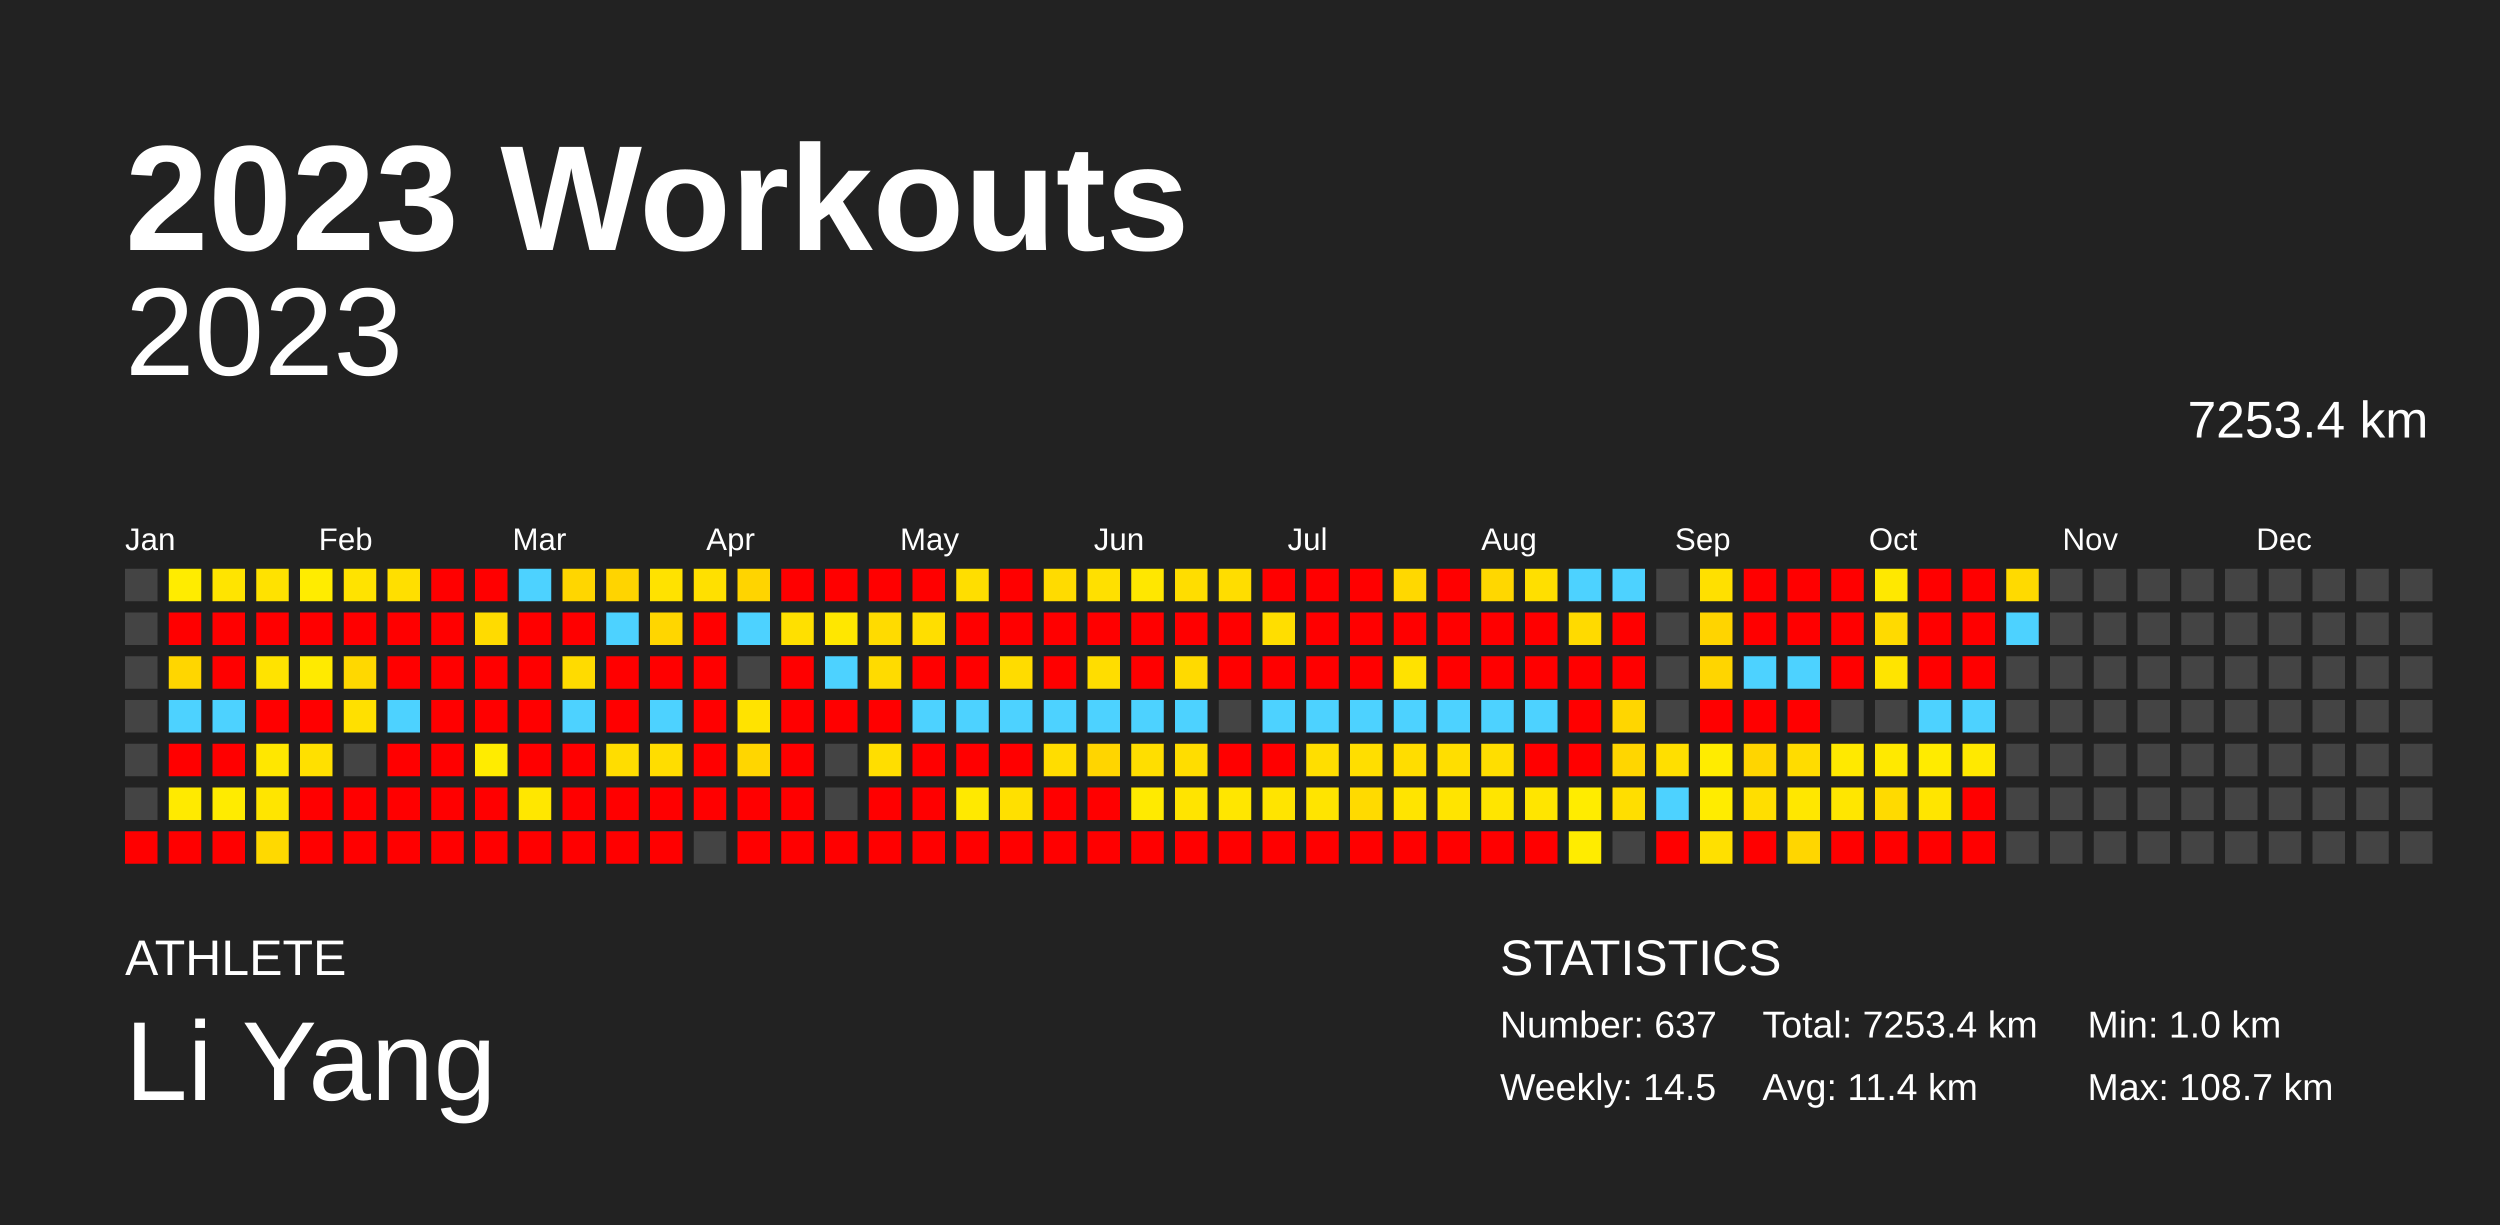
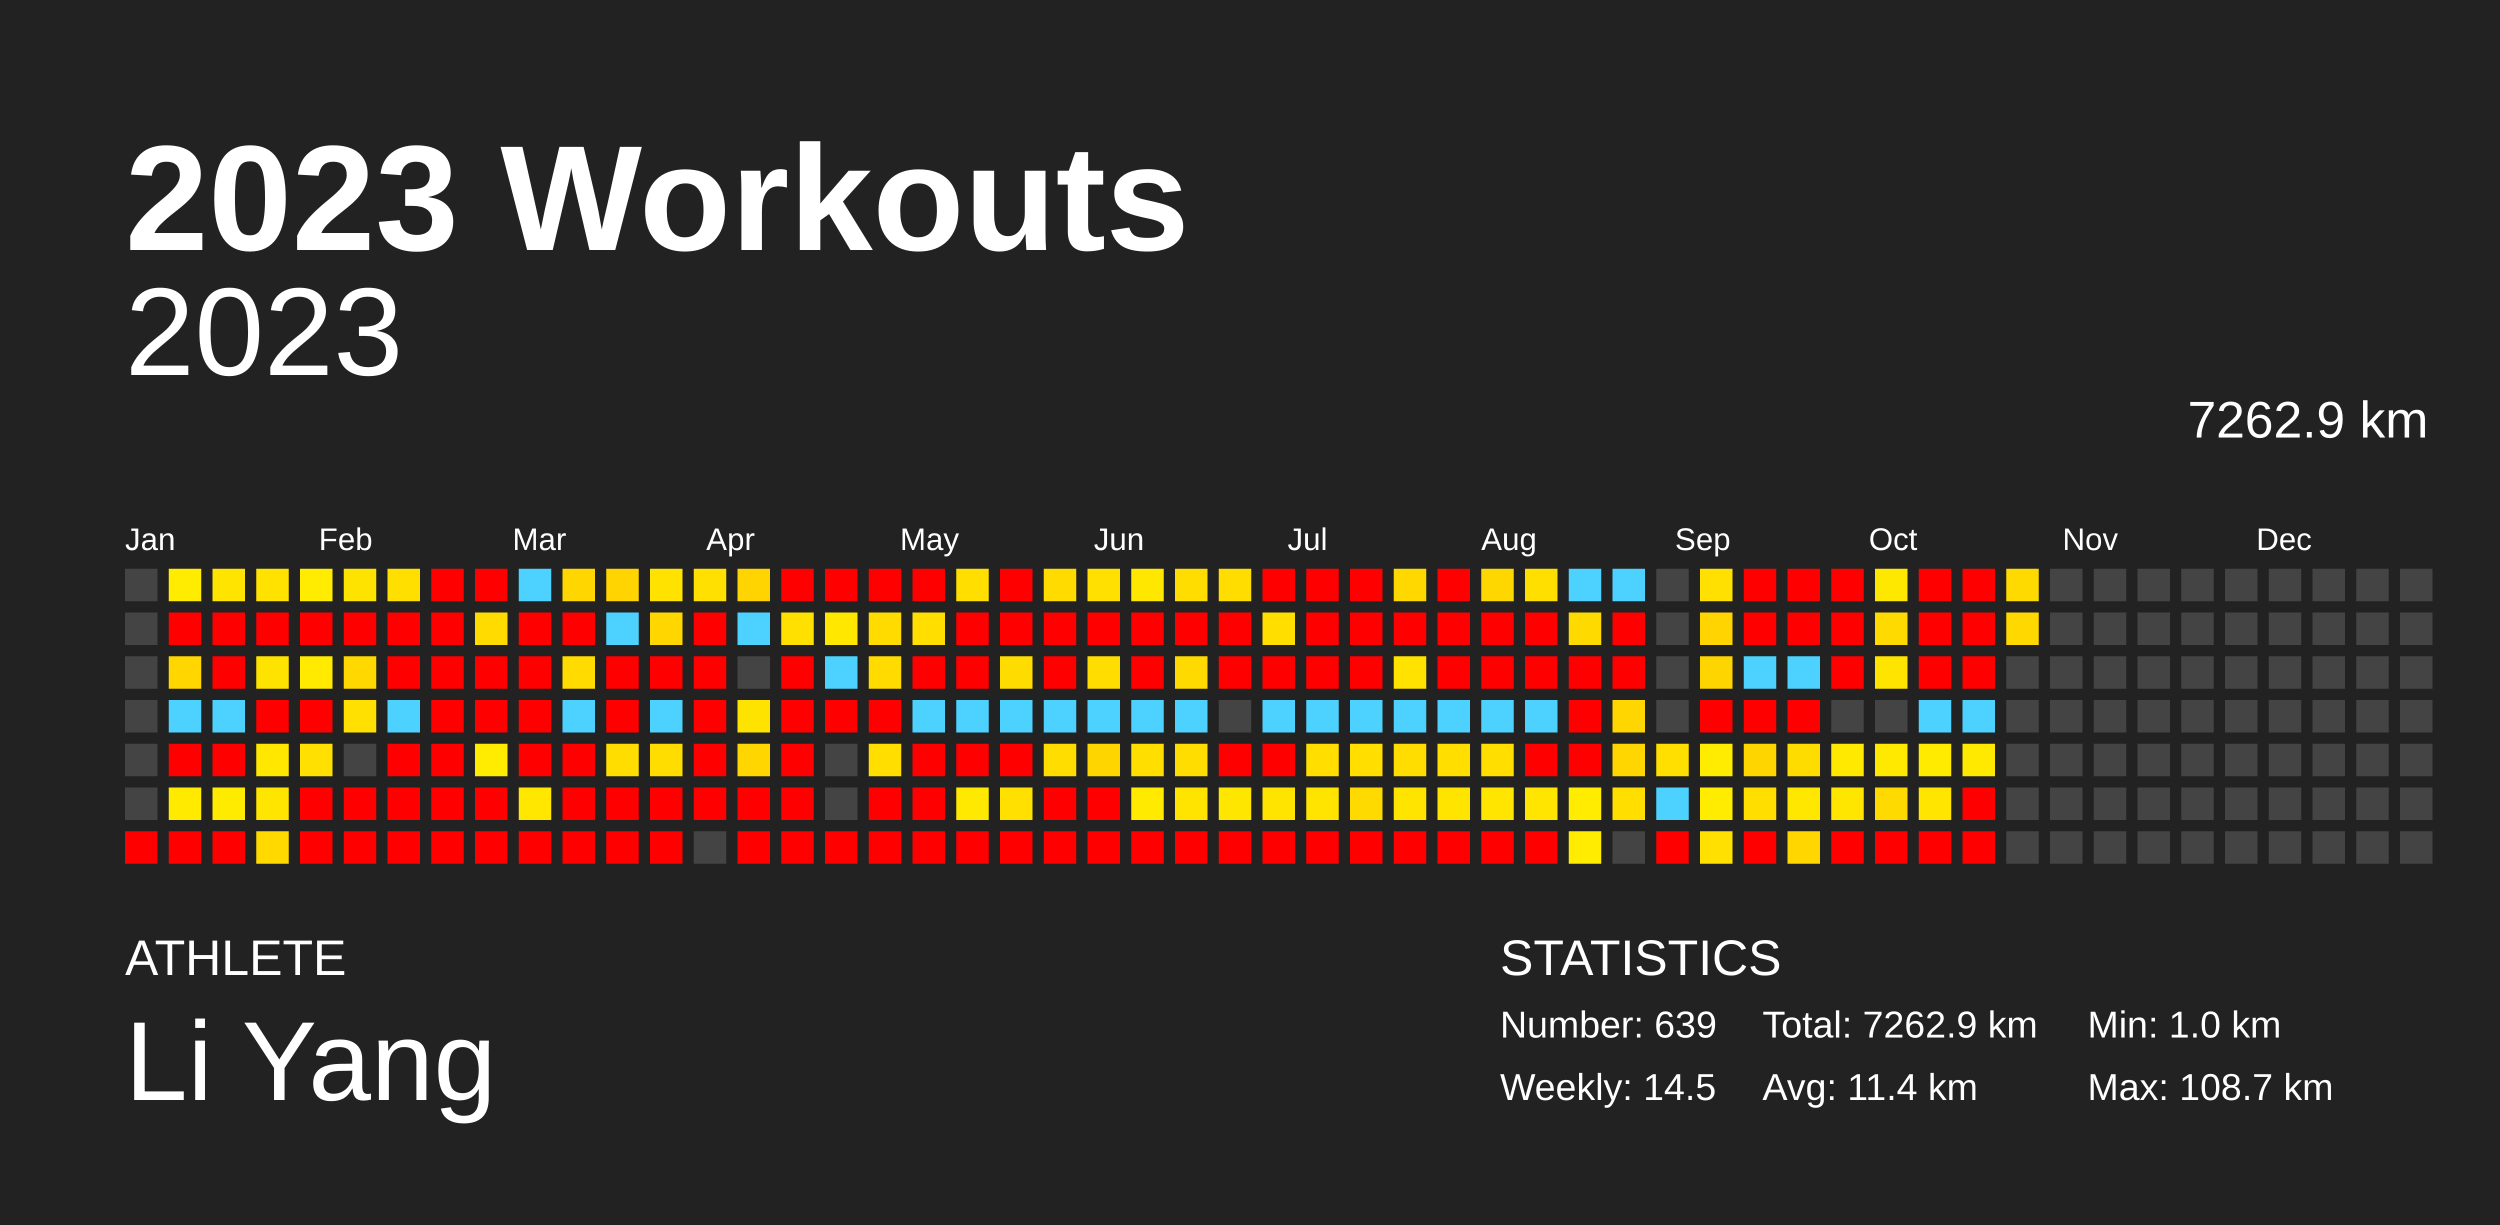
<svg xmlns="http://www.w3.org/2000/svg" baseProfile="full" height="98mm" version="1.1" viewBox="0,0,200,98" width="200mm">
  <defs />
  <rect fill="#222222" height="98" width="200" x="0" y="0" />
  <text fill="#FFFFFF" style="font-size:12px; font-family:Arial; font-weight:bold;" x="10" y="20">2023 Workouts</text>
  <text fill="#FFFFFF" style="font-size:4px; font-family:Arial" x="10" y="78">ATHLETE</text>
  <text fill="#FFFFFF" style="font-size:9px; font-family:Arial" x="10" y="88">Li Yang</text>
  <text fill="#FFFFFF" style="font-size:4px; font-family:Arial" x="120" y="78">STATISTICS</text>
-   <text fill="#FFFFFF" style="font-size:3px; font-family:Arial" x="120" y="83">Number: 637</text>
+   <text fill="#FFFFFF" style="font-size:3px; font-family:Arial" x="120" y="83">Number: 639</text>
  <text fill="#FFFFFF" style="font-size:3px; font-family:Arial" x="120" y="88">Weekly: 14.5</text>
-   <text fill="#FFFFFF" style="font-size:3px; font-family:Arial" x="141" y="83">Total: 7253.4 km</text>
+   <text fill="#FFFFFF" style="font-size:3px; font-family:Arial" x="141" y="83">Total: 7262.9 km</text>
  <text fill="#FFFFFF" style="font-size:3px; font-family:Arial" x="141" y="88">Avg: 11.4 km</text>
  <text fill="#FFFFFF" style="font-size:3px; font-family:Arial" x="167" y="83">Min: 1.0 km</text>
  <text fill="#FFFFFF" style="font-size:3px; font-family:Arial" x="167" y="88">Max: 108.7 km</text>
  <text alignment-baseline="hanging" fill="#FFFFFF" style="font-size:10.0px; font-family:Arial;" x="10" y="30">2023</text>
-   <text alignment-baseline="hanging" fill="#FFFFFF" style="font-size:4.125px; font-family:Arial;" x="175" y="35">7253.4 km</text>
+   <text alignment-baseline="hanging" fill="#FFFFFF" style="font-size:4.125px; font-family:Arial;" x="175" y="35">7262.9 km</text>
  <text fill="#FFFFFF" style="font-size:2.5px; font-family:Arial" x="10.0" y="44">Jan</text>
  <text fill="#FFFFFF" style="font-size:2.5px; font-family:Arial" x="25.5" y="44">Feb</text>
  <text fill="#FFFFFF" style="font-size:2.5px; font-family:Arial" x="41.0" y="44">Mar</text>
  <text fill="#FFFFFF" style="font-size:2.5px; font-family:Arial" x="56.5" y="44">Apr</text>
  <text fill="#FFFFFF" style="font-size:2.5px; font-family:Arial" x="72.0" y="44">May</text>
  <text fill="#FFFFFF" style="font-size:2.5px; font-family:Arial" x="87.5" y="44">Jun</text>
  <text fill="#FFFFFF" style="font-size:2.5px; font-family:Arial" x="103.0" y="44">Jul</text>
  <text fill="#FFFFFF" style="font-size:2.5px; font-family:Arial" x="118.5" y="44">Aug</text>
  <text fill="#FFFFFF" style="font-size:2.5px; font-family:Arial" x="134.0" y="44">Sep</text>
  <text fill="#FFFFFF" style="font-size:2.5px; font-family:Arial" x="149.5" y="44">Oct</text>
  <text fill="#FFFFFF" style="font-size:2.5px; font-family:Arial" x="165.0" y="44">Nov</text>
  <text fill="#FFFFFF" style="font-size:2.5px; font-family:Arial" x="180.5" y="44">Dec</text>
  <rect fill="#444444" height="2.6" width="2.6" x="10.0" y="45.5" />
  <rect fill="#444444" height="2.6" width="2.6" x="10.0" y="49.0" />
  <rect fill="#444444" height="2.6" width="2.6" x="10.0" y="52.5" />
  <rect fill="#444444" height="2.6" width="2.6" x="10.0" y="56.0" />
  <rect fill="#444444" height="2.6" width="2.6" x="10.0" y="59.5" />
  <rect fill="#444444" height="2.6" width="2.6" x="10.0" y="63.0" />
  <rect fill="red" height="2.6" width="2.6" x="10.0" y="66.5" />
  <rect fill="#ffec00" height="2.6" width="2.6" x="13.5" y="45.5" />
  <rect fill="red" height="2.6" width="2.6" x="13.5" y="49.0" />
  <rect fill="#ffd600" height="2.6" width="2.6" x="13.5" y="52.5" />
  <rect fill="#4dd2ff" height="2.6" width="2.6" x="13.5" y="56.0" />
  <rect fill="red" height="2.6" width="2.6" x="13.5" y="59.5" />
  <rect fill="#ffea00" height="2.6" width="2.6" x="13.5" y="63.0" />
  <rect fill="red" height="2.6" width="2.6" x="13.5" y="66.5" />
  <rect fill="#ffe400" height="2.6" width="2.6" x="17.0" y="45.5" />
  <rect fill="red" height="2.6" width="2.6" x="17.0" y="49.0" />
  <rect fill="red" height="2.6" width="2.6" x="17.0" y="52.5" />
  <rect fill="#4dd2ff" height="2.6" width="2.6" x="17.0" y="56.0" />
  <rect fill="red" height="2.6" width="2.6" x="17.0" y="59.5" />
  <rect fill="#ffeb00" height="2.6" width="2.6" x="17.0" y="63.0" />
  <rect fill="red" height="2.6" width="2.6" x="17.0" y="66.5" />
  <rect fill="#ffe200" height="2.6" width="2.6" x="20.5" y="45.5" />
  <rect fill="red" height="2.6" width="2.6" x="20.5" y="49.0" />
  <rect fill="#ffe300" height="2.6" width="2.6" x="20.5" y="52.5" />
  <rect fill="red" height="2.6" width="2.6" x="20.5" y="56.0" />
  <rect fill="#ffe700" height="2.6" width="2.6" x="20.5" y="59.5" />
  <rect fill="#ffe500" height="2.6" width="2.6" x="20.5" y="63.0" />
  <rect fill="#ffd900" height="2.6" width="2.6" x="20.5" y="66.5" />
  <rect fill="#ffec00" height="2.6" width="2.6" x="24.0" y="45.5" />
  <rect fill="red" height="2.6" width="2.6" x="24.0" y="49.0" />
  <rect fill="#ffea00" height="2.6" width="2.6" x="24.0" y="52.5" />
  <rect fill="red" height="2.6" width="2.6" x="24.0" y="56.0" />
  <rect fill="#ffe000" height="2.6" width="2.6" x="24.0" y="59.5" />
  <rect fill="red" height="2.6" width="2.6" x="24.0" y="63.0" />
  <rect fill="red" height="2.6" width="2.6" x="24.0" y="66.5" />
  <rect fill="#ffe300" height="2.6" width="2.6" x="27.5" y="45.5" />
  <rect fill="red" height="2.6" width="2.6" x="27.5" y="49.0" />
  <rect fill="#ffd800" height="2.6" width="2.6" x="27.5" y="52.5" />
  <rect fill="#ffe000" height="2.6" width="2.6" x="27.5" y="56.0" />
  <rect fill="#444444" height="2.6" width="2.6" x="27.5" y="59.5" />
  <rect fill="red" height="2.6" width="2.6" x="27.5" y="63.0" />
  <rect fill="red" height="2.6" width="2.6" x="27.5" y="66.5" />
  <rect fill="#ffdf00" height="2.6" width="2.6" x="31.0" y="45.5" />
  <rect fill="red" height="2.6" width="2.6" x="31.0" y="49.0" />
  <rect fill="red" height="2.6" width="2.6" x="31.0" y="52.5" />
  <rect fill="#4dd2ff" height="2.6" width="2.6" x="31.0" y="56.0" />
  <rect fill="red" height="2.6" width="2.6" x="31.0" y="59.5" />
  <rect fill="red" height="2.6" width="2.6" x="31.0" y="63.0" />
  <rect fill="red" height="2.6" width="2.6" x="31.0" y="66.5" />
  <rect fill="red" height="2.6" width="2.6" x="34.5" y="45.5" />
  <rect fill="red" height="2.6" width="2.6" x="34.5" y="49.0" />
  <rect fill="red" height="2.6" width="2.6" x="34.5" y="52.5" />
  <rect fill="red" height="2.6" width="2.6" x="34.5" y="56.0" />
  <rect fill="red" height="2.6" width="2.6" x="34.5" y="59.5" />
  <rect fill="red" height="2.6" width="2.6" x="34.5" y="63.0" />
  <rect fill="red" height="2.6" width="2.6" x="34.5" y="66.5" />
  <rect fill="red" height="2.6" width="2.6" x="38.0" y="45.5" />
  <rect fill="#ffdb00" height="2.6" width="2.6" x="38.0" y="49.0" />
  <rect fill="red" height="2.6" width="2.6" x="38.0" y="52.5" />
  <rect fill="red" height="2.6" width="2.6" x="38.0" y="56.0" />
  <rect fill="#ffec00" height="2.6" width="2.6" x="38.0" y="59.5" />
  <rect fill="red" height="2.6" width="2.6" x="38.0" y="63.0" />
  <rect fill="red" height="2.6" width="2.6" x="38.0" y="66.5" />
  <rect fill="#4dd2ff" height="2.6" width="2.6" x="41.5" y="45.5" />
  <rect fill="red" height="2.6" width="2.6" x="41.5" y="49.0" />
  <rect fill="red" height="2.6" width="2.6" x="41.5" y="52.5" />
  <rect fill="red" height="2.6" width="2.6" x="41.5" y="56.0" />
  <rect fill="red" height="2.6" width="2.6" x="41.5" y="59.5" />
  <rect fill="#ffe700" height="2.6" width="2.6" x="41.5" y="63.0" />
  <rect fill="red" height="2.6" width="2.6" x="41.5" y="66.5" />
  <rect fill="#ffd600" height="2.6" width="2.6" x="45.0" y="45.5" />
  <rect fill="red" height="2.6" width="2.6" x="45.0" y="49.0" />
  <rect fill="#ffdb00" height="2.6" width="2.6" x="45.0" y="52.5" />
  <rect fill="#4dd2ff" height="2.6" width="2.6" x="45.0" y="56.0" />
  <rect fill="red" height="2.6" width="2.6" x="45.0" y="59.5" />
  <rect fill="red" height="2.6" width="2.6" x="45.0" y="63.0" />
  <rect fill="red" height="2.6" width="2.6" x="45.0" y="66.5" />
  <rect fill="#ffd400" height="2.6" width="2.6" x="48.5" y="45.5" />
  <rect fill="#4dd2ff" height="2.6" width="2.6" x="48.5" y="49.0" />
  <rect fill="red" height="2.6" width="2.6" x="48.5" y="52.5" />
  <rect fill="red" height="2.6" width="2.6" x="48.5" y="56.0" />
  <rect fill="#ffdd00" height="2.6" width="2.6" x="48.5" y="59.5" />
  <rect fill="red" height="2.6" width="2.6" x="48.5" y="63.0" />
  <rect fill="red" height="2.6" width="2.6" x="48.5" y="66.5" />
  <rect fill="#ffe200" height="2.6" width="2.6" x="52.0" y="45.5" />
  <rect fill="#ffd600" height="2.6" width="2.6" x="52.0" y="49.0" />
  <rect fill="red" height="2.6" width="2.6" x="52.0" y="52.5" />
  <rect fill="#4dd2ff" height="2.6" width="2.6" x="52.0" y="56.0" />
  <rect fill="#ffdd00" height="2.6" width="2.6" x="52.0" y="59.5" />
  <rect fill="red" height="2.6" width="2.6" x="52.0" y="63.0" />
  <rect fill="red" height="2.6" width="2.6" x="52.0" y="66.5" />
  <rect fill="#ffe000" height="2.6" width="2.6" x="55.5" y="45.5" />
  <rect fill="red" height="2.6" width="2.6" x="55.5" y="49.0" />
  <rect fill="red" height="2.6" width="2.6" x="55.5" y="52.5" />
  <rect fill="red" height="2.6" width="2.6" x="55.5" y="56.0" />
  <rect fill="red" height="2.6" width="2.6" x="55.5" y="59.5" />
  <rect fill="red" height="2.6" width="2.6" x="55.5" y="63.0" />
  <rect fill="#444444" height="2.6" width="2.6" x="55.5" y="66.5" />
  <rect fill="#ffd400" height="2.6" width="2.6" x="59.0" y="45.5" />
  <rect fill="#4dd2ff" height="2.6" width="2.6" x="59.0" y="49.0" />
  <rect fill="#444444" height="2.6" width="2.6" x="59.0" y="52.5" />
  <rect fill="#ffe300" height="2.6" width="2.6" x="59.0" y="56.0" />
  <rect fill="#ffd600" height="2.6" width="2.6" x="59.0" y="59.5" />
  <rect fill="red" height="2.6" width="2.6" x="59.0" y="63.0" />
  <rect fill="red" height="2.6" width="2.6" x="59.0" y="66.5" />
  <rect fill="red" height="2.6" width="2.6" x="62.5" y="45.5" />
  <rect fill="#ffe000" height="2.6" width="2.6" x="62.5" y="49.0" />
  <rect fill="red" height="2.6" width="2.6" x="62.5" y="52.5" />
  <rect fill="red" height="2.6" width="2.6" x="62.5" y="56.0" />
  <rect fill="red" height="2.6" width="2.6" x="62.5" y="59.5" />
  <rect fill="red" height="2.6" width="2.6" x="62.5" y="63.0" />
  <rect fill="red" height="2.6" width="2.6" x="62.5" y="66.5" />
  <rect fill="red" height="2.6" width="2.6" x="66.0" y="45.5" />
  <rect fill="#ffe700" height="2.6" width="2.6" x="66.0" y="49.0" />
  <rect fill="#4dd2ff" height="2.6" width="2.6" x="66.0" y="52.5" />
  <rect fill="red" height="2.6" width="2.6" x="66.0" y="56.0" />
  <rect fill="#444444" height="2.6" width="2.6" x="66.0" y="59.5" />
  <rect fill="#444444" height="2.6" width="2.6" x="66.0" y="63.0" />
  <rect fill="red" height="2.6" width="2.6" x="66.0" y="66.5" />
  <rect fill="red" height="2.6" width="2.6" x="69.5" y="45.5" />
  <rect fill="#ffdb00" height="2.6" width="2.6" x="69.5" y="49.0" />
  <rect fill="#ffdb00" height="2.6" width="2.6" x="69.5" y="52.5" />
  <rect fill="red" height="2.6" width="2.6" x="69.5" y="56.0" />
  <rect fill="#ffde00" height="2.6" width="2.6" x="69.5" y="59.5" />
  <rect fill="red" height="2.6" width="2.6" x="69.5" y="63.0" />
  <rect fill="red" height="2.6" width="2.6" x="69.5" y="66.5" />
  <rect fill="red" height="2.6" width="2.6" x="73.0" y="45.5" />
  <rect fill="#ffde00" height="2.6" width="2.6" x="73.0" y="49.0" />
  <rect fill="red" height="2.6" width="2.6" x="73.0" y="52.5" />
  <rect fill="#4dd2ff" height="2.6" width="2.6" x="73.0" y="56.0" />
  <rect fill="red" height="2.6" width="2.6" x="73.0" y="59.5" />
  <rect fill="red" height="2.6" width="2.6" x="73.0" y="63.0" />
  <rect fill="red" height="2.6" width="2.6" x="73.0" y="66.5" />
  <rect fill="#ffde00" height="2.6" width="2.6" x="76.5" y="45.5" />
  <rect fill="red" height="2.6" width="2.6" x="76.5" y="49.0" />
  <rect fill="red" height="2.6" width="2.6" x="76.5" y="52.5" />
  <rect fill="#4dd2ff" height="2.6" width="2.6" x="76.5" y="56.0" />
  <rect fill="red" height="2.6" width="2.6" x="76.5" y="59.5" />
  <rect fill="#ffe900" height="2.6" width="2.6" x="76.5" y="63.0" />
  <rect fill="red" height="2.6" width="2.6" x="76.5" y="66.5" />
  <rect fill="red" height="2.6" width="2.6" x="80.0" y="45.5" />
  <rect fill="red" height="2.6" width="2.6" x="80.0" y="49.0" />
  <rect fill="#ffdc00" height="2.6" width="2.6" x="80.0" y="52.5" />
  <rect fill="#4dd2ff" height="2.6" width="2.6" x="80.0" y="56.0" />
  <rect fill="red" height="2.6" width="2.6" x="80.0" y="59.5" />
  <rect fill="#ffe000" height="2.6" width="2.6" x="80.0" y="63.0" />
  <rect fill="red" height="2.6" width="2.6" x="80.0" y="66.5" />
  <rect fill="#ffdb00" height="2.6" width="2.6" x="83.5" y="45.5" />
  <rect fill="red" height="2.6" width="2.6" x="83.5" y="49.0" />
  <rect fill="red" height="2.6" width="2.6" x="83.5" y="52.5" />
  <rect fill="#4dd2ff" height="2.6" width="2.6" x="83.5" y="56.0" />
  <rect fill="#ffdd00" height="2.6" width="2.6" x="83.5" y="59.5" />
  <rect fill="red" height="2.6" width="2.6" x="83.5" y="63.0" />
  <rect fill="red" height="2.6" width="2.6" x="83.5" y="66.5" />
  <rect fill="#ffe000" height="2.6" width="2.6" x="87.0" y="45.5" />
  <rect fill="red" height="2.6" width="2.6" x="87.0" y="49.0" />
  <rect fill="#ffdd00" height="2.6" width="2.6" x="87.0" y="52.5" />
  <rect fill="#4dd2ff" height="2.6" width="2.6" x="87.0" y="56.0" />
  <rect fill="#ffd500" height="2.6" width="2.6" x="87.0" y="59.5" />
  <rect fill="red" height="2.6" width="2.6" x="87.0" y="63.0" />
  <rect fill="red" height="2.6" width="2.6" x="87.0" y="66.5" />
  <rect fill="#ffe700" height="2.6" width="2.6" x="90.5" y="45.5" />
  <rect fill="red" height="2.6" width="2.6" x="90.5" y="49.0" />
  <rect fill="red" height="2.6" width="2.6" x="90.5" y="52.5" />
  <rect fill="#4dd2ff" height="2.6" width="2.6" x="90.5" y="56.0" />
  <rect fill="#ffde00" height="2.6" width="2.6" x="90.5" y="59.5" />
  <rect fill="#ffea00" height="2.6" width="2.6" x="90.5" y="63.0" />
  <rect fill="red" height="2.6" width="2.6" x="90.5" y="66.5" />
  <rect fill="#ffdd00" height="2.6" width="2.6" x="94.0" y="45.5" />
  <rect fill="red" height="2.6" width="2.6" x="94.0" y="49.0" />
  <rect fill="#ffda00" height="2.6" width="2.6" x="94.0" y="52.5" />
  <rect fill="#4dd2ff" height="2.6" width="2.6" x="94.0" y="56.0" />
  <rect fill="#ffdd00" height="2.6" width="2.6" x="94.0" y="59.5" />
  <rect fill="#ffe400" height="2.6" width="2.6" x="94.0" y="63.0" />
  <rect fill="red" height="2.6" width="2.6" x="94.0" y="66.5" />
  <rect fill="#ffdd00" height="2.6" width="2.6" x="97.5" y="45.5" />
  <rect fill="red" height="2.6" width="2.6" x="97.5" y="49.0" />
  <rect fill="red" height="2.6" width="2.6" x="97.5" y="52.5" />
  <rect fill="#444444" height="2.6" width="2.6" x="97.5" y="56.0" />
  <rect fill="red" height="2.6" width="2.6" x="97.5" y="59.5" />
  <rect fill="#ffe600" height="2.6" width="2.6" x="97.5" y="63.0" />
  <rect fill="red" height="2.6" width="2.6" x="97.5" y="66.5" />
  <rect fill="red" height="2.6" width="2.6" x="101.0" y="45.5" />
  <rect fill="#ffde00" height="2.6" width="2.6" x="101.0" y="49.0" />
  <rect fill="red" height="2.6" width="2.6" x="101.0" y="52.5" />
  <rect fill="#4dd2ff" height="2.6" width="2.6" x="101.0" y="56.0" />
  <rect fill="red" height="2.6" width="2.6" x="101.0" y="59.5" />
  <rect fill="#ffe400" height="2.6" width="2.6" x="101.0" y="63.0" />
  <rect fill="red" height="2.6" width="2.6" x="101.0" y="66.5" />
  <rect fill="red" height="2.6" width="2.6" x="104.5" y="45.5" />
  <rect fill="red" height="2.6" width="2.6" x="104.5" y="49.0" />
  <rect fill="red" height="2.6" width="2.6" x="104.5" y="52.5" />
  <rect fill="#4dd2ff" height="2.6" width="2.6" x="104.5" y="56.0" />
  <rect fill="#ffde00" height="2.6" width="2.6" x="104.5" y="59.5" />
  <rect fill="#ffe400" height="2.6" width="2.6" x="104.5" y="63.0" />
  <rect fill="red" height="2.6" width="2.6" x="104.5" y="66.5" />
  <rect fill="red" height="2.6" width="2.6" x="108.0" y="45.5" />
  <rect fill="red" height="2.6" width="2.6" x="108.0" y="49.0" />
  <rect fill="red" height="2.6" width="2.6" x="108.0" y="52.5" />
  <rect fill="#4dd2ff" height="2.6" width="2.6" x="108.0" y="56.0" />
  <rect fill="#ffde00" height="2.6" width="2.6" x="108.0" y="59.5" />
  <rect fill="#ffda00" height="2.6" width="2.6" x="108.0" y="63.0" />
  <rect fill="red" height="2.6" width="2.6" x="108.0" y="66.5" />
  <rect fill="#ffd800" height="2.6" width="2.6" x="111.5" y="45.5" />
  <rect fill="red" height="2.6" width="2.6" x="111.5" y="49.0" />
  <rect fill="#ffe200" height="2.6" width="2.6" x="111.5" y="52.5" />
  <rect fill="#4dd2ff" height="2.6" width="2.6" x="111.5" y="56.0" />
  <rect fill="#ffdd00" height="2.6" width="2.6" x="111.5" y="59.5" />
  <rect fill="#ffe400" height="2.6" width="2.6" x="111.5" y="63.0" />
  <rect fill="red" height="2.6" width="2.6" x="111.5" y="66.5" />
  <rect fill="red" height="2.6" width="2.6" x="115.0" y="45.5" />
  <rect fill="red" height="2.6" width="2.6" x="115.0" y="49.0" />
  <rect fill="red" height="2.6" width="2.6" x="115.0" y="52.5" />
  <rect fill="#4dd2ff" height="2.6" width="2.6" x="115.0" y="56.0" />
  <rect fill="#ffde00" height="2.6" width="2.6" x="115.0" y="59.5" />
  <rect fill="#ffe400" height="2.6" width="2.6" x="115.0" y="63.0" />
  <rect fill="red" height="2.6" width="2.6" x="115.0" y="66.5" />
  <rect fill="#ffd700" height="2.6" width="2.6" x="118.5" y="45.5" />
  <rect fill="red" height="2.6" width="2.6" x="118.5" y="49.0" />
  <rect fill="red" height="2.6" width="2.6" x="118.5" y="52.5" />
  <rect fill="#4dd2ff" height="2.6" width="2.6" x="118.5" y="56.0" />
  <rect fill="#ffde00" height="2.6" width="2.6" x="118.5" y="59.5" />
  <rect fill="#ffe500" height="2.6" width="2.6" x="118.5" y="63.0" />
  <rect fill="red" height="2.6" width="2.6" x="118.5" y="66.5" />
  <rect fill="#ffdf00" height="2.6" width="2.6" x="122.0" y="45.5" />
  <rect fill="red" height="2.6" width="2.6" x="122.0" y="49.0" />
  <rect fill="red" height="2.6" width="2.6" x="122.0" y="52.5" />
  <rect fill="#4dd2ff" height="2.6" width="2.6" x="122.0" y="56.0" />
  <rect fill="red" height="2.6" width="2.6" x="122.0" y="59.5" />
  <rect fill="#ffe500" height="2.6" width="2.6" x="122.0" y="63.0" />
  <rect fill="red" height="2.6" width="2.6" x="122.0" y="66.5" />
  <rect fill="#4dd2ff" height="2.6" width="2.6" x="125.5" y="45.5" />
  <rect fill="#ffda00" height="2.6" width="2.6" x="125.5" y="49.0" />
  <rect fill="red" height="2.6" width="2.6" x="125.5" y="52.5" />
  <rect fill="red" height="2.6" width="2.6" x="125.5" y="56.0" />
  <rect fill="red" height="2.6" width="2.6" x="125.5" y="59.5" />
  <rect fill="#ffec00" height="2.6" width="2.6" x="125.5" y="63.0" />
  <rect fill="#ffec00" height="2.6" width="2.6" x="125.5" y="66.5" />
  <rect fill="#4dd2ff" height="2.6" width="2.6" x="129.0" y="45.5" />
  <rect fill="red" height="2.6" width="2.6" x="129.0" y="49.0" />
  <rect fill="red" height="2.6" width="2.6" x="129.0" y="52.5" />
  <rect fill="#ffd600" height="2.6" width="2.6" x="129.0" y="56.0" />
  <rect fill="#ffd600" height="2.6" width="2.6" x="129.0" y="59.5" />
  <rect fill="#ffde00" height="2.6" width="2.6" x="129.0" y="63.0" />
  <rect fill="#444444" height="2.6" width="2.6" x="129.0" y="66.5" />
  <rect fill="#444444" height="2.6" width="2.6" x="132.5" y="45.5" />
  <rect fill="#444444" height="2.6" width="2.6" x="132.5" y="49.0" />
  <rect fill="#444444" height="2.6" width="2.6" x="132.5" y="52.5" />
  <rect fill="#444444" height="2.6" width="2.6" x="132.5" y="56.0" />
  <rect fill="#ffdf00" height="2.6" width="2.6" x="132.5" y="59.5" />
  <rect fill="#4dd2ff" height="2.6" width="2.6" x="132.5" y="63.0" />
  <rect fill="red" height="2.6" width="2.6" x="132.5" y="66.5" />
  <rect fill="#ffe000" height="2.6" width="2.6" x="136.0" y="45.5" />
  <rect fill="#ffd400" height="2.6" width="2.6" x="136.0" y="49.0" />
  <rect fill="#ffd500" height="2.6" width="2.6" x="136.0" y="52.5" />
  <rect fill="red" height="2.6" width="2.6" x="136.0" y="56.0" />
  <rect fill="#ffec00" height="2.6" width="2.6" x="136.0" y="59.5" />
  <rect fill="#ffec00" height="2.6" width="2.6" x="136.0" y="63.0" />
  <rect fill="#ffe000" height="2.6" width="2.6" x="136.0" y="66.5" />
  <rect fill="red" height="2.6" width="2.6" x="139.5" y="45.5" />
  <rect fill="red" height="2.6" width="2.6" x="139.5" y="49.0" />
  <rect fill="#4dd2ff" height="2.6" width="2.6" x="139.5" y="52.5" />
  <rect fill="red" height="2.6" width="2.6" x="139.5" y="56.0" />
  <rect fill="#ffd500" height="2.6" width="2.6" x="139.5" y="59.5" />
  <rect fill="#ffde00" height="2.6" width="2.6" x="139.5" y="63.0" />
  <rect fill="red" height="2.6" width="2.6" x="139.5" y="66.5" />
  <rect fill="red" height="2.6" width="2.6" x="143.0" y="45.5" />
  <rect fill="red" height="2.6" width="2.6" x="143.0" y="49.0" />
  <rect fill="#4dd2ff" height="2.6" width="2.6" x="143.0" y="52.5" />
  <rect fill="red" height="2.6" width="2.6" x="143.0" y="56.0" />
  <rect fill="#ffdc00" height="2.6" width="2.6" x="143.0" y="59.5" />
  <rect fill="#ffe700" height="2.6" width="2.6" x="143.0" y="63.0" />
  <rect fill="#ffd600" height="2.6" width="2.6" x="143.0" y="66.5" />
  <rect fill="red" height="2.6" width="2.6" x="146.5" y="45.5" />
  <rect fill="red" height="2.6" width="2.6" x="146.5" y="49.0" />
  <rect fill="red" height="2.6" width="2.6" x="146.5" y="52.5" />
  <rect fill="#444444" height="2.6" width="2.6" x="146.5" y="56.0" />
  <rect fill="#ffe900" height="2.6" width="2.6" x="146.5" y="59.5" />
  <rect fill="#ffe600" height="2.6" width="2.6" x="146.5" y="63.0" />
  <rect fill="red" height="2.6" width="2.6" x="146.5" y="66.5" />
  <rect fill="#ffe800" height="2.6" width="2.6" x="150.0" y="45.5" />
  <rect fill="#ffda00" height="2.6" width="2.6" x="150.0" y="49.0" />
  <rect fill="#ffe400" height="2.6" width="2.6" x="150.0" y="52.5" />
  <rect fill="#444444" height="2.6" width="2.6" x="150.0" y="56.0" />
  <rect fill="#ffe900" height="2.6" width="2.6" x="150.0" y="59.5" />
  <rect fill="#ffda00" height="2.6" width="2.6" x="150.0" y="63.0" />
  <rect fill="red" height="2.6" width="2.6" x="150.0" y="66.5" />
  <rect fill="red" height="2.6" width="2.6" x="153.5" y="45.5" />
  <rect fill="red" height="2.6" width="2.6" x="153.5" y="49.0" />
  <rect fill="red" height="2.6" width="2.6" x="153.5" y="52.5" />
  <rect fill="#4dd2ff" height="2.6" width="2.6" x="153.5" y="56.0" />
  <rect fill="#ffeb00" height="2.6" width="2.6" x="153.5" y="59.5" />
  <rect fill="#ffe500" height="2.6" width="2.6" x="153.5" y="63.0" />
  <rect fill="red" height="2.6" width="2.6" x="153.5" y="66.5" />
  <rect fill="red" height="2.6" width="2.6" x="157.0" y="45.5" />
  <rect fill="red" height="2.6" width="2.6" x="157.0" y="49.0" />
  <rect fill="red" height="2.6" width="2.6" x="157.0" y="52.5" />
  <rect fill="#4dd2ff" height="2.6" width="2.6" x="157.0" y="56.0" />
  <rect fill="#ffe900" height="2.6" width="2.6" x="157.0" y="59.5" />
  <rect fill="red" height="2.6" width="2.6" x="157.0" y="63.0" />
  <rect fill="red" height="2.6" width="2.6" x="157.0" y="66.5" />
  <rect fill="#ffda00" height="2.6" width="2.6" x="160.5" y="45.5" />
-   <rect fill="#4dd2ff" height="2.6" width="2.6" x="160.5" y="49.0" />
+   <rect fill="#ffd800" height="2.6" width="2.6" x="160.5" y="49.0" />
  <rect fill="#444444" height="2.6" width="2.6" x="160.5" y="52.5" />
  <rect fill="#444444" height="2.6" width="2.6" x="160.5" y="56.0" />
  <rect fill="#444444" height="2.6" width="2.6" x="160.5" y="59.5" />
  <rect fill="#444444" height="2.6" width="2.6" x="160.5" y="63.0" />
  <rect fill="#444444" height="2.6" width="2.6" x="160.5" y="66.5" />
  <rect fill="#444444" height="2.6" width="2.6" x="164.0" y="45.5" />
  <rect fill="#444444" height="2.6" width="2.6" x="164.0" y="49.0" />
  <rect fill="#444444" height="2.6" width="2.6" x="164.0" y="52.5" />
  <rect fill="#444444" height="2.6" width="2.6" x="164.0" y="56.0" />
  <rect fill="#444444" height="2.6" width="2.6" x="164.0" y="59.5" />
  <rect fill="#444444" height="2.6" width="2.6" x="164.0" y="63.0" />
  <rect fill="#444444" height="2.6" width="2.6" x="164.0" y="66.5" />
  <rect fill="#444444" height="2.6" width="2.6" x="167.5" y="45.5" />
  <rect fill="#444444" height="2.6" width="2.6" x="167.5" y="49.0" />
  <rect fill="#444444" height="2.6" width="2.6" x="167.5" y="52.5" />
  <rect fill="#444444" height="2.6" width="2.6" x="167.5" y="56.0" />
  <rect fill="#444444" height="2.6" width="2.6" x="167.5" y="59.5" />
  <rect fill="#444444" height="2.6" width="2.6" x="167.5" y="63.0" />
  <rect fill="#444444" height="2.6" width="2.6" x="167.5" y="66.5" />
  <rect fill="#444444" height="2.6" width="2.6" x="171.0" y="45.5" />
  <rect fill="#444444" height="2.6" width="2.6" x="171.0" y="49.0" />
  <rect fill="#444444" height="2.6" width="2.6" x="171.0" y="52.5" />
  <rect fill="#444444" height="2.6" width="2.6" x="171.0" y="56.0" />
  <rect fill="#444444" height="2.6" width="2.6" x="171.0" y="59.5" />
  <rect fill="#444444" height="2.6" width="2.6" x="171.0" y="63.0" />
  <rect fill="#444444" height="2.6" width="2.6" x="171.0" y="66.5" />
  <rect fill="#444444" height="2.6" width="2.6" x="174.5" y="45.5" />
  <rect fill="#444444" height="2.6" width="2.6" x="174.5" y="49.0" />
  <rect fill="#444444" height="2.6" width="2.6" x="174.5" y="52.5" />
  <rect fill="#444444" height="2.6" width="2.6" x="174.5" y="56.0" />
  <rect fill="#444444" height="2.6" width="2.6" x="174.5" y="59.5" />
  <rect fill="#444444" height="2.6" width="2.6" x="174.5" y="63.0" />
  <rect fill="#444444" height="2.6" width="2.6" x="174.5" y="66.5" />
  <rect fill="#444444" height="2.6" width="2.6" x="178.0" y="45.5" />
  <rect fill="#444444" height="2.6" width="2.6" x="178.0" y="49.0" />
  <rect fill="#444444" height="2.6" width="2.6" x="178.0" y="52.5" />
  <rect fill="#444444" height="2.6" width="2.6" x="178.0" y="56.0" />
  <rect fill="#444444" height="2.6" width="2.6" x="178.0" y="59.5" />
  <rect fill="#444444" height="2.6" width="2.6" x="178.0" y="63.0" />
  <rect fill="#444444" height="2.6" width="2.6" x="178.0" y="66.5" />
  <rect fill="#444444" height="2.6" width="2.6" x="181.5" y="45.5" />
  <rect fill="#444444" height="2.6" width="2.6" x="181.5" y="49.0" />
  <rect fill="#444444" height="2.6" width="2.6" x="181.5" y="52.5" />
  <rect fill="#444444" height="2.6" width="2.6" x="181.5" y="56.0" />
  <rect fill="#444444" height="2.6" width="2.6" x="181.5" y="59.5" />
  <rect fill="#444444" height="2.6" width="2.6" x="181.5" y="63.0" />
  <rect fill="#444444" height="2.6" width="2.6" x="181.5" y="66.5" />
  <rect fill="#444444" height="2.6" width="2.6" x="185.0" y="45.5" />
  <rect fill="#444444" height="2.6" width="2.6" x="185.0" y="49.0" />
  <rect fill="#444444" height="2.6" width="2.6" x="185.0" y="52.5" />
  <rect fill="#444444" height="2.6" width="2.6" x="185.0" y="56.0" />
  <rect fill="#444444" height="2.6" width="2.6" x="185.0" y="59.5" />
  <rect fill="#444444" height="2.6" width="2.6" x="185.0" y="63.0" />
  <rect fill="#444444" height="2.6" width="2.6" x="185.0" y="66.5" />
  <rect fill="#444444" height="2.6" width="2.6" x="188.5" y="45.5" />
  <rect fill="#444444" height="2.6" width="2.6" x="188.5" y="49.0" />
  <rect fill="#444444" height="2.6" width="2.6" x="188.5" y="52.5" />
  <rect fill="#444444" height="2.6" width="2.6" x="188.5" y="56.0" />
  <rect fill="#444444" height="2.6" width="2.6" x="188.5" y="59.5" />
  <rect fill="#444444" height="2.6" width="2.6" x="188.5" y="63.0" />
  <rect fill="#444444" height="2.6" width="2.6" x="188.5" y="66.5" />
  <rect fill="#444444" height="2.6" width="2.6" x="192.0" y="45.5" />
  <rect fill="#444444" height="2.6" width="2.6" x="192.0" y="49.0" />
  <rect fill="#444444" height="2.6" width="2.6" x="192.0" y="52.5" />
  <rect fill="#444444" height="2.6" width="2.6" x="192.0" y="56.0" />
  <rect fill="#444444" height="2.6" width="2.6" x="192.0" y="59.5" />
  <rect fill="#444444" height="2.6" width="2.6" x="192.0" y="63.0" />
  <rect fill="#444444" height="2.6" width="2.6" x="192.0" y="66.5" />
</svg>
